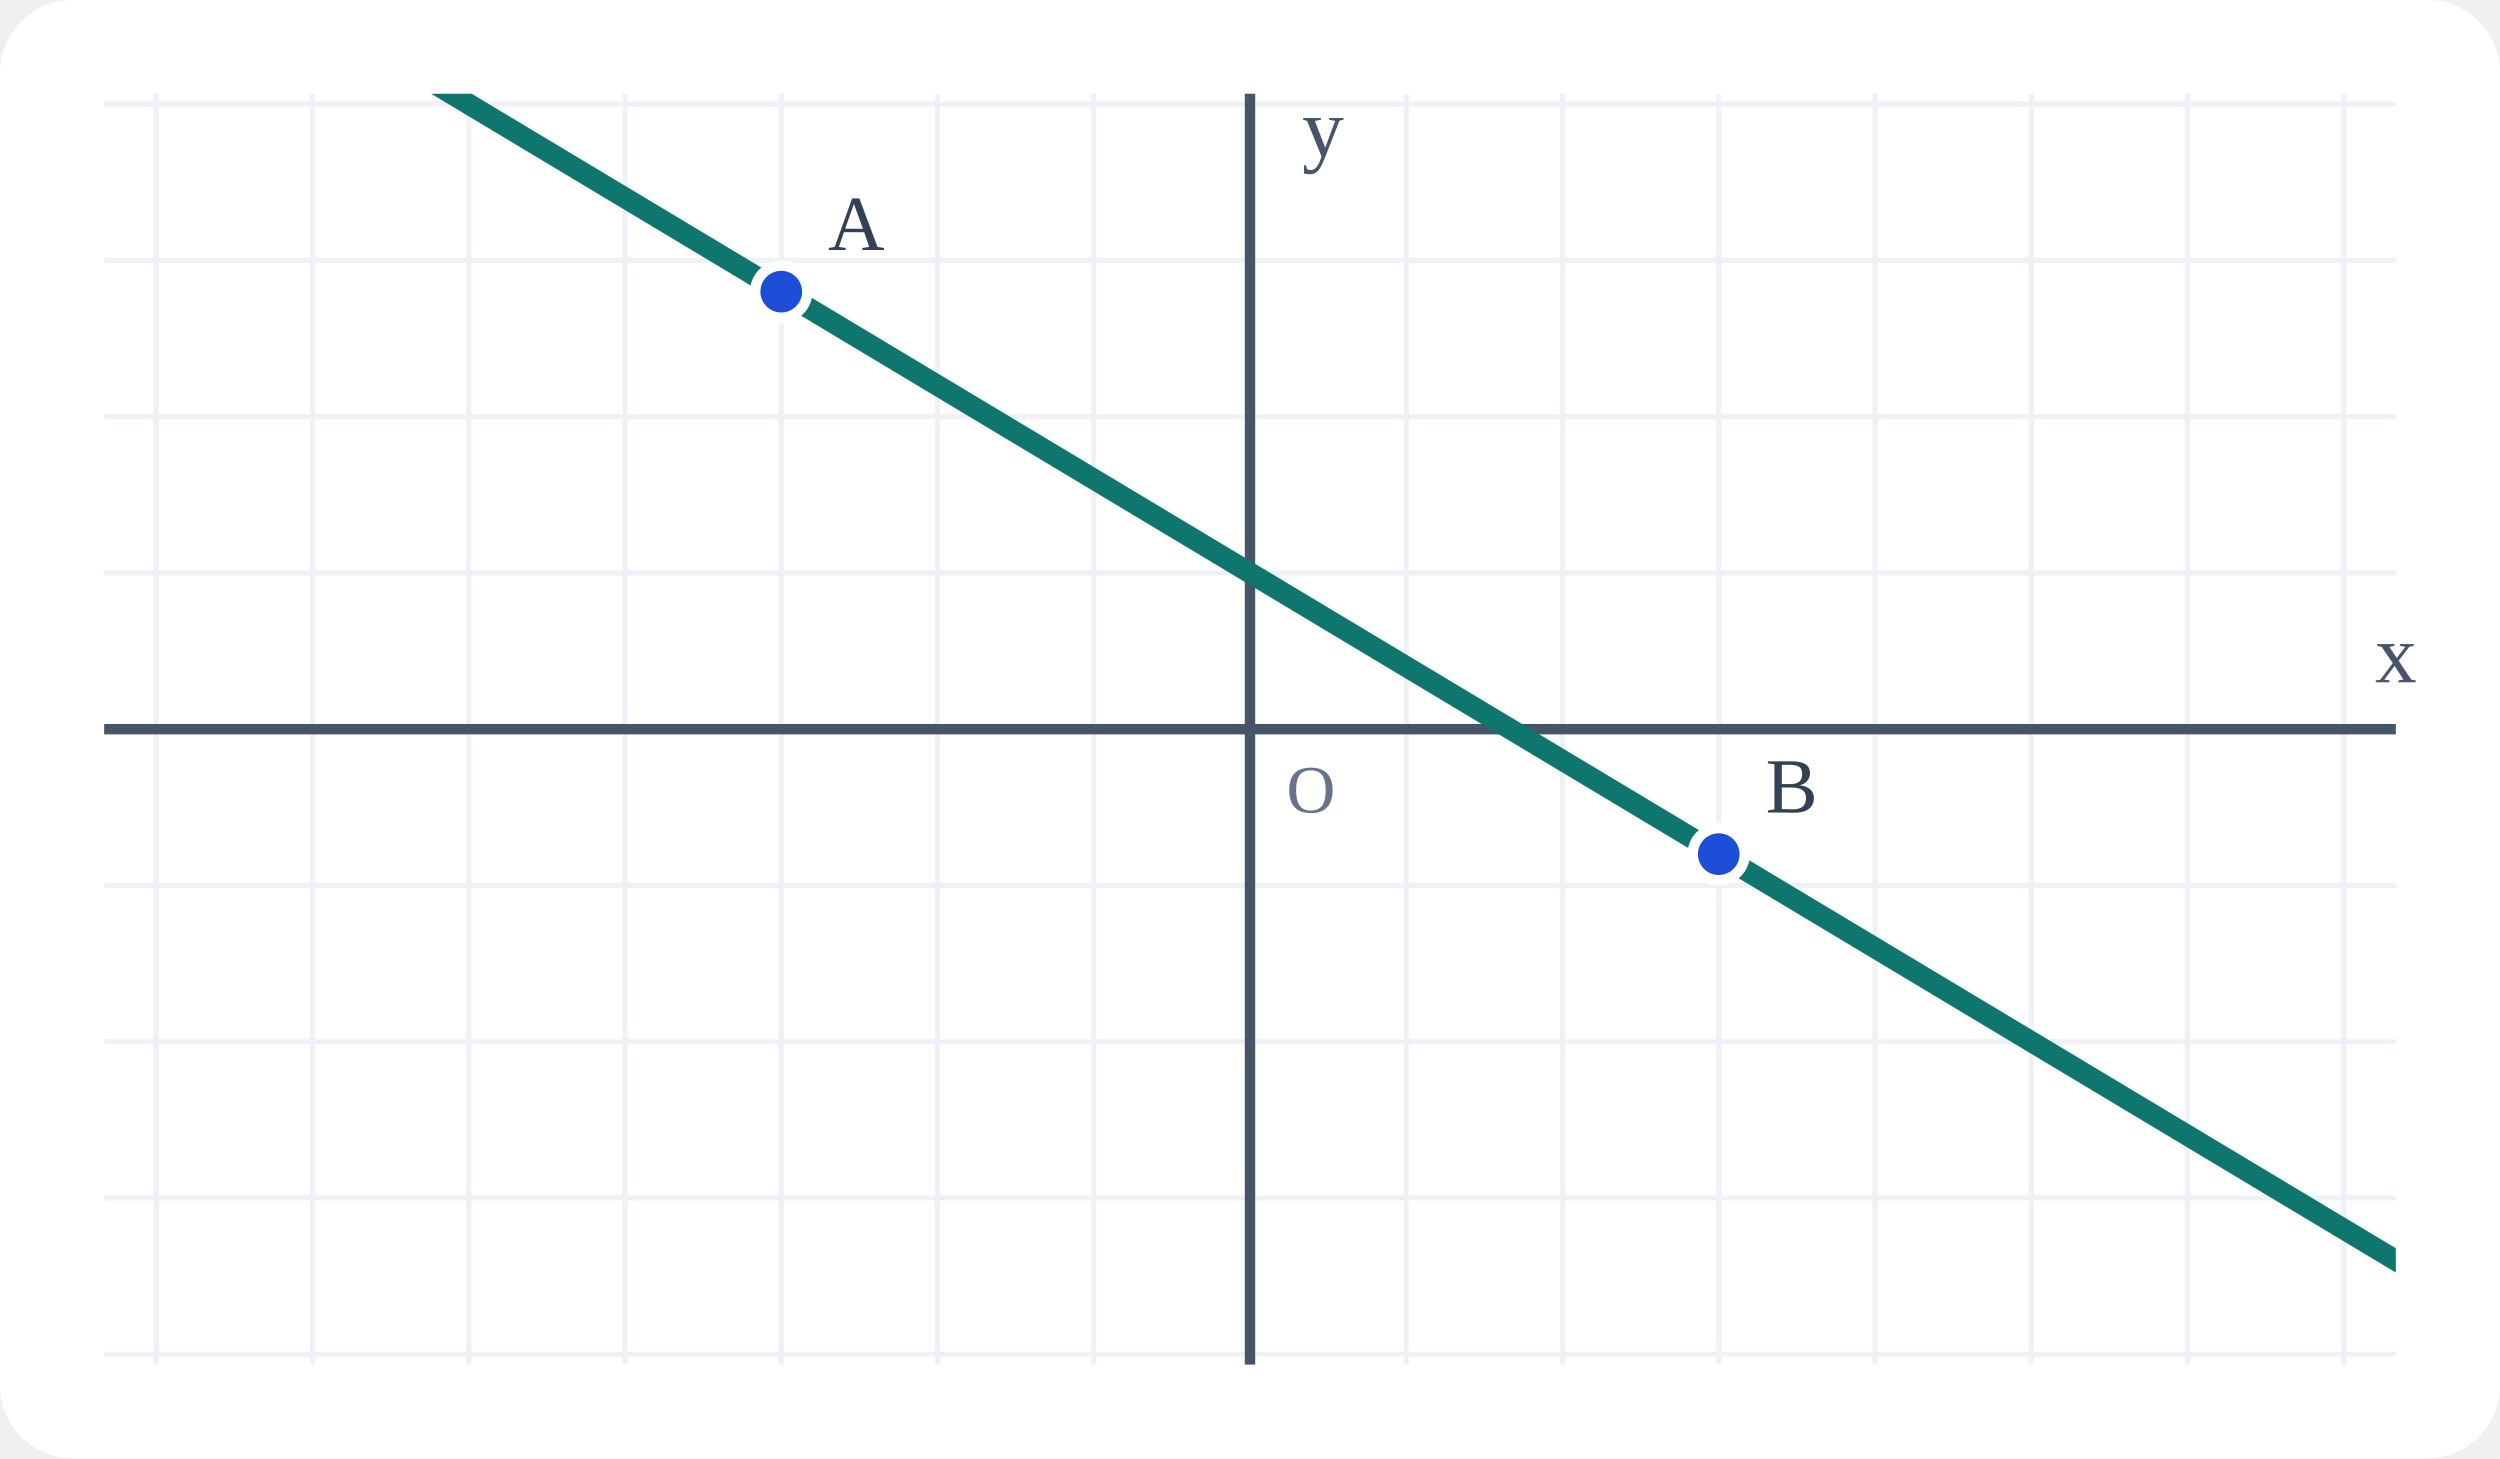
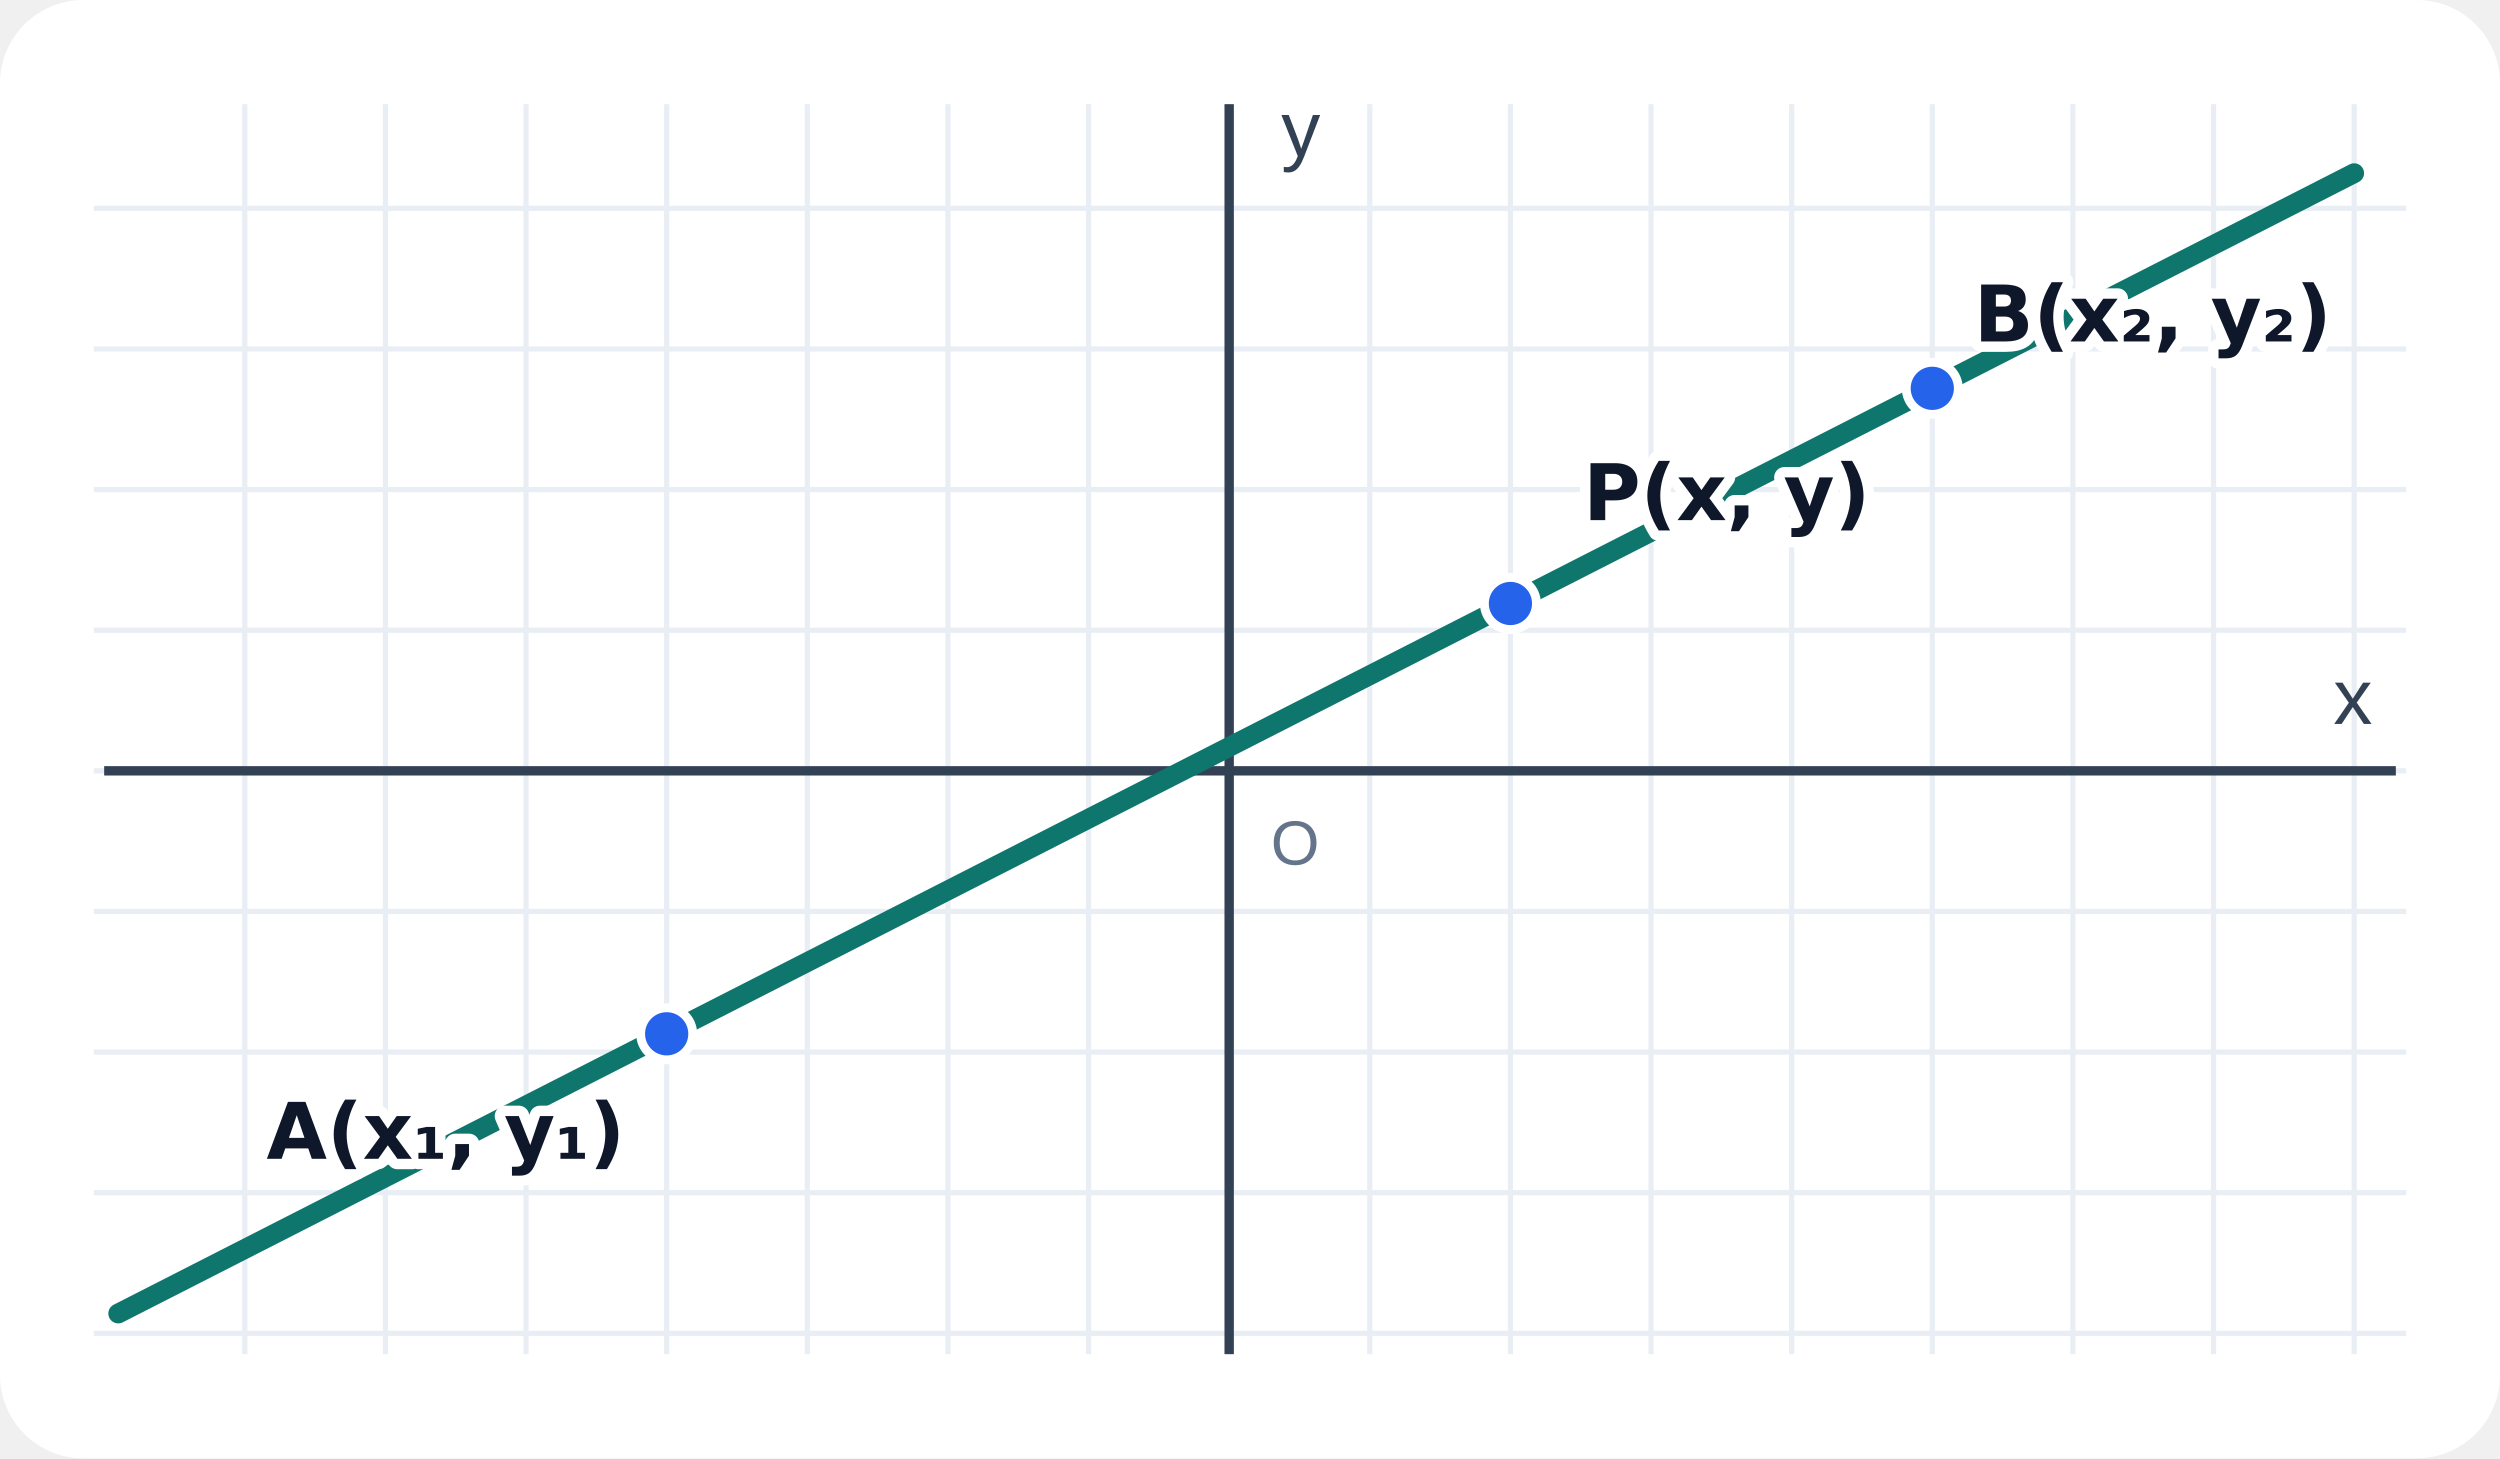
- <svg xmlns="http://www.w3.org/2000/svg" viewBox="0 0 480 280" role="img" aria-label="Coordinate geometry illustration without answer hints">
-   <defs>
-     <clipPath id="clip">
-       <rect x="20" y="18" width="440" height="244" />
-     </clipPath>
-   </defs>
-   <rect width="480" height="280" rx="14" fill="#ffffff" />
-   <line x1="30" y1="18" x2="30" y2="262" stroke="#eef2f7" />
-   <line x1="60" y1="18" x2="60" y2="262" stroke="#eef2f7" />
-   <line x1="90" y1="18" x2="90" y2="262" stroke="#eef2f7" />
-   <line x1="120" y1="18" x2="120" y2="262" stroke="#eef2f7" />
-   <line x1="150" y1="18" x2="150" y2="262" stroke="#eef2f7" />
-   <line x1="180" y1="18" x2="180" y2="262" stroke="#eef2f7" />
-   <line x1="210" y1="18" x2="210" y2="262" stroke="#eef2f7" />
-   <line x1="240" y1="18" x2="240" y2="262" stroke="#eef2f7" />
-   <line x1="270" y1="18" x2="270" y2="262" stroke="#eef2f7" />
-   <line x1="300" y1="18" x2="300" y2="262" stroke="#eef2f7" />
-   <line x1="330" y1="18" x2="330" y2="262" stroke="#eef2f7" />
-   <line x1="360" y1="18" x2="360" y2="262" stroke="#eef2f7" />
-   <line x1="390" y1="18" x2="390" y2="262" stroke="#eef2f7" />
-   <line x1="420" y1="18" x2="420" y2="262" stroke="#eef2f7" />
-   <line x1="450" y1="18" x2="450" y2="262" stroke="#eef2f7" />
-   <line x1="20" y1="260" x2="460" y2="260" stroke="#eef2f7" />
-   <line x1="20" y1="230" x2="460" y2="230" stroke="#eef2f7" />
-   <line x1="20" y1="200" x2="460" y2="200" stroke="#eef2f7" />
-   <line x1="20" y1="170" x2="460" y2="170" stroke="#eef2f7" />
-   <line x1="20" y1="140" x2="460" y2="140" stroke="#eef2f7" />
-   <line x1="20" y1="110" x2="460" y2="110" stroke="#eef2f7" />
-   <line x1="20" y1="80" x2="460" y2="80" stroke="#eef2f7" />
-   <line x1="20" y1="50" x2="460" y2="50" stroke="#eef2f7" />
-   <line x1="20" y1="20" x2="460" y2="20" stroke="#eef2f7" />
-   <path d="M 20 140 H 460 M 240 262 V 18" stroke="#475569" stroke-width="2" fill="none" />
-   <text x="456" y="131" fill="#475569" font-size="16">x</text>
-   <text x="250" y="30" fill="#475569" font-size="16">y</text>
-   <text x="247" y="156" fill="#64748b" font-size="13">O</text>
-   <line x1="0" y1="-34.0" x2="480" y2="254.0" stroke="#0f766e" stroke-width="4" clip-path="url(#clip)" />
-   <circle cx="150" cy="56.0" r="5" fill="#1d4ed8" stroke="#fff" stroke-width="2" />
-   <text x="159" y="48.0" fill="#334155" font-size="15">A</text>
-   <circle cx="330" cy="164.0" r="5" fill="#1d4ed8" stroke="#fff" stroke-width="2" />
-   <text x="339" y="156.0" fill="#334155" font-size="15">B</text>
+ <svg xmlns="http://www.w3.org/2000/svg" baseProfile="full" height="280px" version="1.1" viewBox="0 0 480 280" width="480px">
+   <defs />
+   <rect fill="white" height="280" rx="16" width="480" x="0" y="0" />
+   <line stroke="#e9eef5" stroke-width="1" x1="47" x2="47" y1="20" y2="260" />
+   <line stroke="#e9eef5" stroke-width="1" x1="74" x2="74" y1="20" y2="260" />
+   <line stroke="#e9eef5" stroke-width="1" x1="101" x2="101" y1="20" y2="260" />
+   <line stroke="#e9eef5" stroke-width="1" x1="128" x2="128" y1="20" y2="260" />
+   <line stroke="#e9eef5" stroke-width="1" x1="155" x2="155" y1="20" y2="260" />
+   <line stroke="#e9eef5" stroke-width="1" x1="182" x2="182" y1="20" y2="260" />
+   <line stroke="#e9eef5" stroke-width="1" x1="209" x2="209" y1="20" y2="260" />
+   <line stroke="#e9eef5" stroke-width="1" x1="236" x2="236" y1="20" y2="260" />
+   <line stroke="#e9eef5" stroke-width="1" x1="263" x2="263" y1="20" y2="260" />
+   <line stroke="#e9eef5" stroke-width="1" x1="290" x2="290" y1="20" y2="260" />
+   <line stroke="#e9eef5" stroke-width="1" x1="317" x2="317" y1="20" y2="260" />
+   <line stroke="#e9eef5" stroke-width="1" x1="344" x2="344" y1="20" y2="260" />
+   <line stroke="#e9eef5" stroke-width="1" x1="371" x2="371" y1="20" y2="260" />
+   <line stroke="#e9eef5" stroke-width="1" x1="398" x2="398" y1="20" y2="260" />
+   <line stroke="#e9eef5" stroke-width="1" x1="425" x2="425" y1="20" y2="260" />
+   <line stroke="#e9eef5" stroke-width="1" x1="452" x2="452" y1="20" y2="260" />
+   <line stroke="#e9eef5" stroke-width="1" x1="18" x2="462" y1="256" y2="256" />
+   <line stroke="#e9eef5" stroke-width="1" x1="18" x2="462" y1="229" y2="229" />
+   <line stroke="#e9eef5" stroke-width="1" x1="18" x2="462" y1="202" y2="202" />
+   <line stroke="#e9eef5" stroke-width="1" x1="18" x2="462" y1="175" y2="175" />
+   <line stroke="#e9eef5" stroke-width="1" x1="18" x2="462" y1="148" y2="148" />
+   <line stroke="#e9eef5" stroke-width="1" x1="18" x2="462" y1="121" y2="121" />
+   <line stroke="#e9eef5" stroke-width="1" x1="18" x2="462" y1="94" y2="94" />
+   <line stroke="#e9eef5" stroke-width="1" x1="18" x2="462" y1="67" y2="67" />
+   <line stroke="#e9eef5" stroke-width="1" x1="18" x2="462" y1="40" y2="40" />
+   <line stroke="#334155" stroke-width="1.8" x1="20" x2="460" y1="148" y2="148" />
+   <line stroke="#334155" stroke-width="1.8" x1="236" x2="236" y1="260" y2="20" />
+   <text fill="#334155" font-family="Arial, sans-serif" font-size="15" x="448" y="139">x</text>
+   <text fill="#334155" font-family="Arial, sans-serif" font-size="15" x="246" y="30">y</text>
+   <text fill="#64748b" font-family="Arial, sans-serif" font-size="12" x="244" y="166">O</text>
+   <line stroke="#0f766e" stroke-linecap="round" stroke-width="3.8" x1="22.7" x2="452.0" y1="252.193" y2="33.25" />
+   <circle cx="128" cy="198.49" fill="#2563eb" r="5" stroke="white" stroke-width="1.7" />
+   <text fill="white" font-family="DejaVu Sans, Arial, sans-serif" font-size="15" font-weight="bold" stroke="white" stroke-linejoin="round" stroke-width="4" text-anchor="end" x="120" y="222.49">A(x₁, y₁)</text>
+   <text fill="#0f172a" font-family="DejaVu Sans, Arial, sans-serif" font-size="15" font-weight="bold" text-anchor="end" x="120" y="222.49">A(x₁, y₁)</text>
+   <circle cx="290" cy="115.87" fill="#2563eb" r="5" stroke="white" stroke-width="1.7" />
+   <text fill="white" font-family="DejaVu Sans, Arial, sans-serif" font-size="15" font-weight="bold" stroke="white" stroke-linejoin="round" stroke-width="4" text-anchor="start" x="304" y="99.87">P(x, y)</text>
+   <text fill="#0f172a" font-family="DejaVu Sans, Arial, sans-serif" font-size="15" font-weight="bold" text-anchor="start" x="304" y="99.87">P(x, y)</text>
+   <circle cx="371" cy="74.56" fill="#2563eb" r="5" stroke="white" stroke-width="1.7" />
+   <text fill="white" font-family="DejaVu Sans, Arial, sans-serif" font-size="15" font-weight="bold" stroke="white" stroke-linejoin="round" stroke-width="4" text-anchor="start" x="379" y="65.56">B(x₂, y₂)</text>
+   <text fill="#0f172a" font-family="DejaVu Sans, Arial, sans-serif" font-size="15" font-weight="bold" text-anchor="start" x="379" y="65.56">B(x₂, y₂)</text>
</svg>
